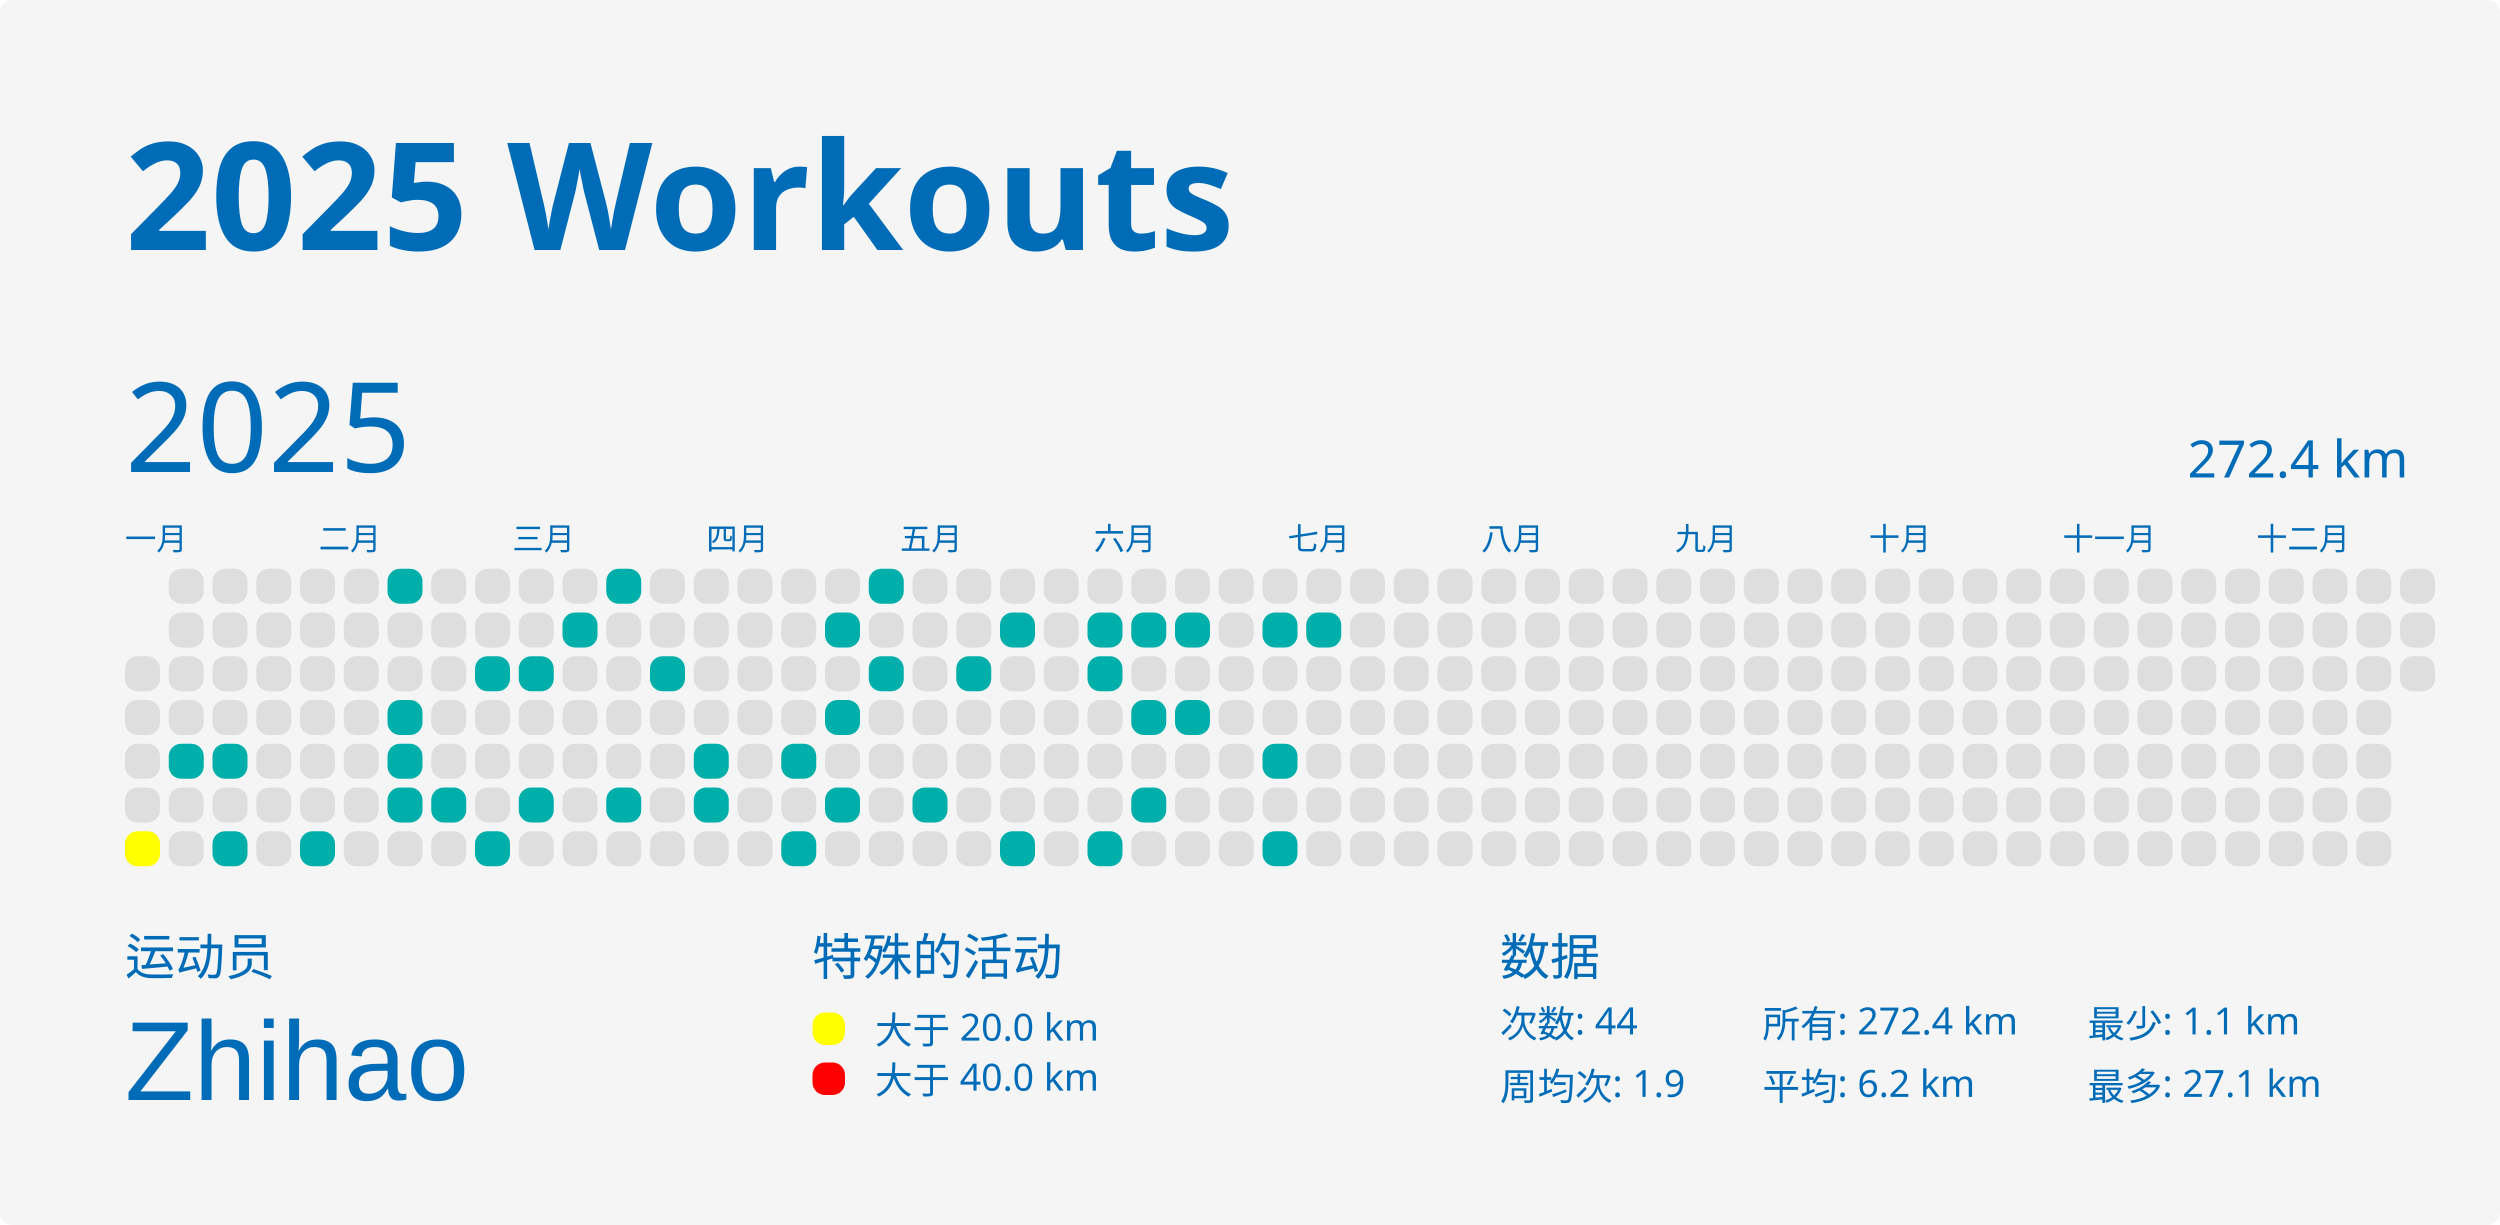
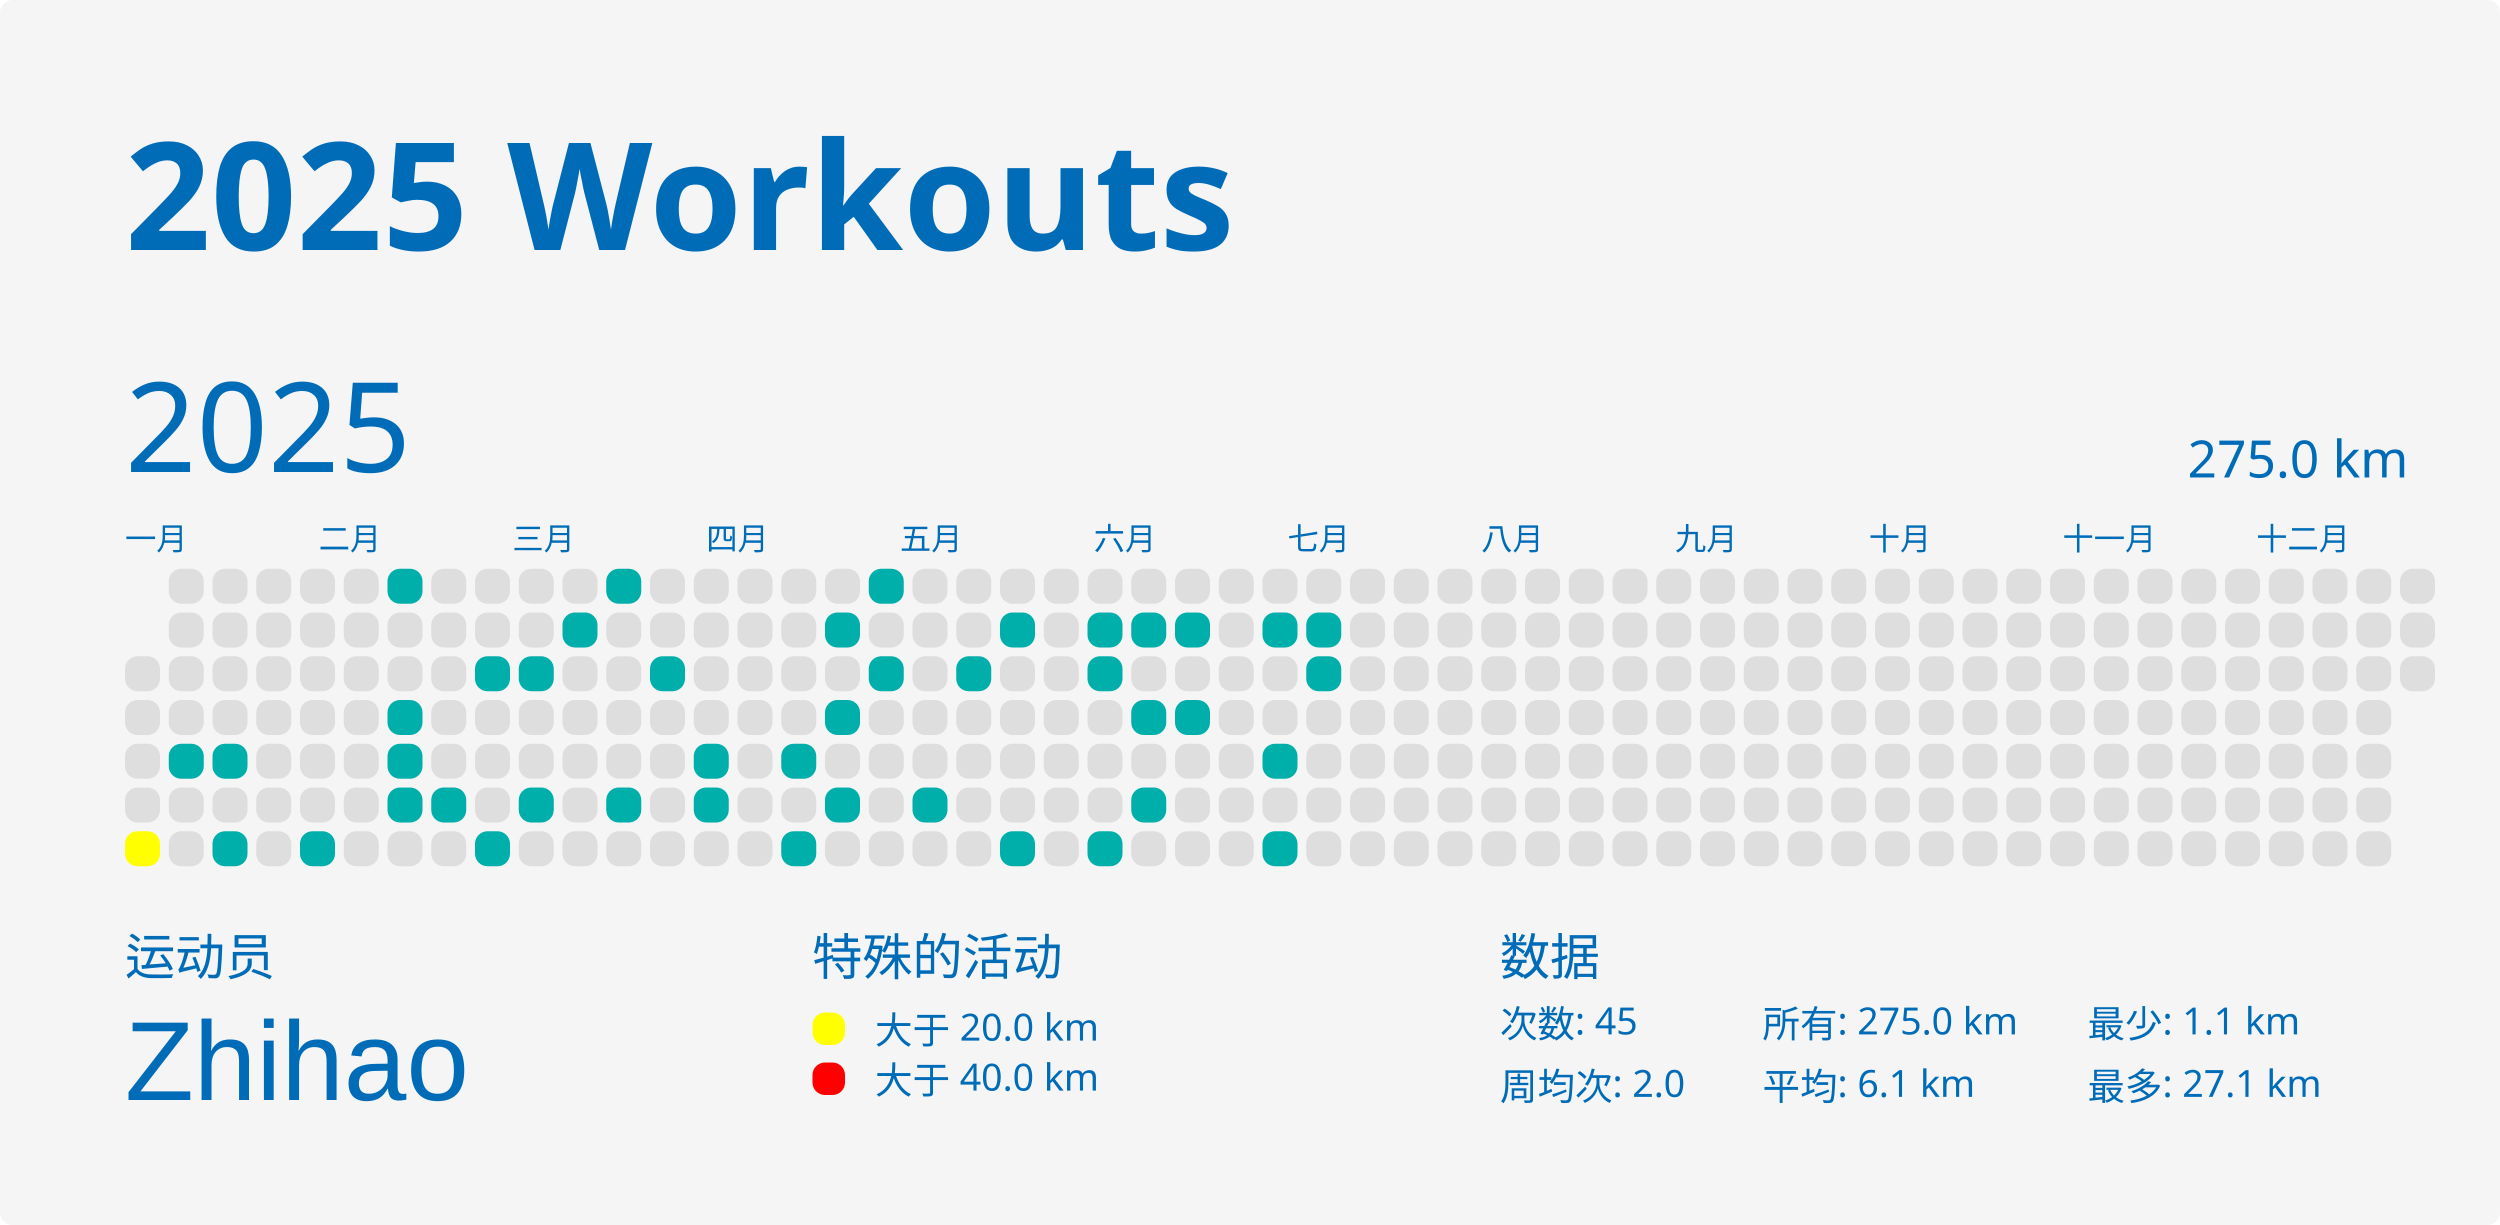
<svg xmlns="http://www.w3.org/2000/svg" baseProfile="full" height="98mm" version="1.1" viewBox="0,0,200,98" width="200mm">
  <defs />
  <rect fill="#f5f5f5" height="98" rx="1" ry="1" width="200" x="0" y="0" />
  <text fill="#006cb8" style="font-size:12px; font-family:MGI-Regular; font-weight:bold;" x="10" y="20">2025 Workouts</text>
  <text fill="#006cb8" style="font-size:4px; font-family:MGI-Regular" x="10" y="78">运动员</text>
  <text fill="#006cb8" style="font-size:9px; font-family:Arial" x="10" y="88">Zhihao</text>
  <text fill="#006cb8" style="font-size:4px; font-family:MGI-Regular" x="65" y="78">特殊的活动</text>
  <rect fill="yellow" height="2.6" rx="1" ry="1" width="2.6" x="65" y="81" />
  <text fill="#006cb8" style="font-size:3px; font-family:MGI-Regular" x="70" y="83.5">大于 20.0 km</text>
  <rect fill="red" height="2.6" rx="1" ry="1" width="2.6" x="65" y="85" />
  <text fill="#006cb8" style="font-size:3px; font-family:MGI-Regular" x="70" y="87.5">大于 40.0 km</text>
  <text fill="#006cb8" style="font-size:4px; font-family:MGI-Regular" x="120" y="78">数据</text>
-   <text fill="#006cb8" style="font-size:3px; font-family:MGI-Regular" x="120" y="83">次数: 44</text>
-   <text fill="#006cb8" style="font-size:3px; font-family:MGI-Regular" x="120" y="88">周均次: 1.9</text>
-   <text fill="#006cb8" style="font-size:3px; font-family:MGI-Regular" x="141" y="83">所有: 272.4 km</text>
-   <text fill="#006cb8" style="font-size:3px; font-family:MGI-Regular" x="141" y="88">平均: 6.2 km</text>
+   <text fill="#006cb8" style="font-size:3px; font-family:MGI-Regular" x="120" y="83">次数: 45</text>
+   <text fill="#006cb8" style="font-size:3px; font-family:MGI-Regular" x="120" y="88">周均次: 2.0</text>
+   <text fill="#006cb8" style="font-size:3px; font-family:MGI-Regular" x="141" y="83">所有: 275.0 km</text>
+   <text fill="#006cb8" style="font-size:3px; font-family:MGI-Regular" x="141" y="88">平均: 6.1 km</text>
  <text fill="#006cb8" style="font-size:3px; font-family:MGI-Regular" x="167" y="83">最少: 1.1 km</text>
  <text fill="#006cb8" style="font-size:3px; font-family:MGI-Regular" x="167" y="88">最多: 27.1 km</text>
  <text dominant-baseline="hanging" fill="#006cb8" style="font-size:10.0px; font-family:MGI-Regular;" x="10" y="30">2025</text>
-   <text dominant-baseline="hanging" fill="#006cb8" style="font-size:4.125px; font-family:MGI-Regular;" x="175" y="35">272.4 km</text>
+   <text dominant-baseline="hanging" fill="#006cb8" style="font-size:4.125px; font-family:MGI-Regular;" x="175" y="35">275.0 km</text>
  <text fill="#006cb8" style="font-size:2.5px; font-family:MGI-Regular" x="10.0" y="44">一月</text>
  <text fill="#006cb8" style="font-size:2.5px; font-family:MGI-Regular" x="25.5" y="44">二月</text>
  <text fill="#006cb8" style="font-size:2.5px; font-family:MGI-Regular" x="41.0" y="44">三月</text>
  <text fill="#006cb8" style="font-size:2.5px; font-family:MGI-Regular" x="56.5" y="44">四月</text>
  <text fill="#006cb8" style="font-size:2.5px; font-family:MGI-Regular" x="72.0" y="44">五月</text>
  <text fill="#006cb8" style="font-size:2.5px; font-family:MGI-Regular" x="87.5" y="44">六月</text>
  <text fill="#006cb8" style="font-size:2.5px; font-family:MGI-Regular" x="103.0" y="44">七月</text>
  <text fill="#006cb8" style="font-size:2.5px; font-family:MGI-Regular" x="118.5" y="44">八月</text>
  <text fill="#006cb8" style="font-size:2.5px; font-family:MGI-Regular" x="134.0" y="44">九月</text>
  <text fill="#006cb8" style="font-size:2.5px; font-family:MGI-Regular" x="149.5" y="44">十月</text>
  <text fill="#006cb8" style="font-size:2.5px; font-family:MGI-Regular" x="165.0" y="44">十一月</text>
  <text fill="#006cb8" style="font-size:2.5px; font-family:MGI-Regular" x="180.5" y="44">十二月</text>
  <rect fill="#dedede" height="2.8" rx="1" ry="1" width="2.8" x="10.0" y="52.5" />
  <rect fill="#dedede" height="2.8" rx="1" ry="1" width="2.8" x="10.0" y="56.0" />
  <rect fill="#dedede" height="2.8" rx="1" ry="1" width="2.8" x="10.0" y="59.5" />
  <rect fill="#dedede" height="2.8" rx="1" ry="1" width="2.8" x="10.0" y="63.0" />
  <rect fill="yellow" height="2.8" rx="1" ry="1" width="2.8" x="10.0" y="66.5" />
  <rect fill="#dedede" height="2.8" rx="1" ry="1" width="2.8" x="13.5" y="45.5" />
  <rect fill="#dedede" height="2.8" rx="1" ry="1" width="2.8" x="13.5" y="49.0" />
  <rect fill="#dedede" height="2.8" rx="1" ry="1" width="2.8" x="13.5" y="52.5" />
  <rect fill="#dedede" height="2.8" rx="1" ry="1" width="2.8" x="13.5" y="56.0" />
  <rect fill="#00AFAA" height="2.8" rx="1" ry="1" width="2.8" x="13.5" y="59.5" />
  <rect fill="#dedede" height="2.8" rx="1" ry="1" width="2.8" x="13.5" y="63.0" />
  <rect fill="#dedede" height="2.8" rx="1" ry="1" width="2.8" x="13.5" y="66.5" />
  <rect fill="#dedede" height="2.8" rx="1" ry="1" width="2.8" x="17.0" y="45.5" />
  <rect fill="#dedede" height="2.8" rx="1" ry="1" width="2.8" x="17.0" y="49.0" />
  <rect fill="#dedede" height="2.8" rx="1" ry="1" width="2.8" x="17.0" y="52.5" />
  <rect fill="#dedede" height="2.8" rx="1" ry="1" width="2.8" x="17.0" y="56.0" />
  <rect fill="#00AFAA" height="2.8" rx="1" ry="1" width="2.8" x="17.0" y="59.5" />
  <rect fill="#dedede" height="2.8" rx="1" ry="1" width="2.8" x="17.0" y="63.0" />
  <rect fill="#00AFAA" height="2.8" rx="1" ry="1" width="2.8" x="17.0" y="66.5" />
  <rect fill="#dedede" height="2.8" rx="1" ry="1" width="2.8" x="20.5" y="45.5" />
  <rect fill="#dedede" height="2.8" rx="1" ry="1" width="2.8" x="20.5" y="49.0" />
  <rect fill="#dedede" height="2.8" rx="1" ry="1" width="2.8" x="20.5" y="52.5" />
  <rect fill="#dedede" height="2.8" rx="1" ry="1" width="2.8" x="20.5" y="56.0" />
  <rect fill="#dedede" height="2.8" rx="1" ry="1" width="2.8" x="20.5" y="59.5" />
  <rect fill="#dedede" height="2.8" rx="1" ry="1" width="2.8" x="20.5" y="63.0" />
  <rect fill="#dedede" height="2.8" rx="1" ry="1" width="2.8" x="20.5" y="66.5" />
  <rect fill="#dedede" height="2.8" rx="1" ry="1" width="2.8" x="24.0" y="45.5" />
  <rect fill="#dedede" height="2.8" rx="1" ry="1" width="2.8" x="24.0" y="49.0" />
  <rect fill="#dedede" height="2.8" rx="1" ry="1" width="2.8" x="24.0" y="52.5" />
  <rect fill="#dedede" height="2.8" rx="1" ry="1" width="2.8" x="24.0" y="56.0" />
  <rect fill="#dedede" height="2.8" rx="1" ry="1" width="2.8" x="24.0" y="59.5" />
  <rect fill="#dedede" height="2.8" rx="1" ry="1" width="2.8" x="24.0" y="63.0" />
  <rect fill="#00AFAA" height="2.8" rx="1" ry="1" width="2.8" x="24.0" y="66.5" />
  <rect fill="#dedede" height="2.8" rx="1" ry="1" width="2.8" x="27.5" y="45.5" />
  <rect fill="#dedede" height="2.8" rx="1" ry="1" width="2.8" x="27.5" y="49.0" />
  <rect fill="#dedede" height="2.8" rx="1" ry="1" width="2.8" x="27.5" y="52.5" />
  <rect fill="#dedede" height="2.8" rx="1" ry="1" width="2.8" x="27.5" y="56.0" />
  <rect fill="#dedede" height="2.8" rx="1" ry="1" width="2.8" x="27.5" y="59.5" />
  <rect fill="#dedede" height="2.8" rx="1" ry="1" width="2.8" x="27.5" y="63.0" />
  <rect fill="#dedede" height="2.8" rx="1" ry="1" width="2.8" x="27.5" y="66.5" />
  <rect fill="#00AFAA" height="2.8" rx="1" ry="1" width="2.8" x="31.0" y="45.5" />
  <rect fill="#dedede" height="2.8" rx="1" ry="1" width="2.8" x="31.0" y="49.0" />
  <rect fill="#dedede" height="2.8" rx="1" ry="1" width="2.8" x="31.0" y="52.5" />
  <rect fill="#00AFAA" height="2.8" rx="1" ry="1" width="2.8" x="31.0" y="56.0" />
  <rect fill="#00AFAA" height="2.8" rx="1" ry="1" width="2.8" x="31.0" y="59.5" />
  <rect fill="#00AFAA" height="2.8" rx="1" ry="1" width="2.8" x="31.0" y="63.0" />
  <rect fill="#dedede" height="2.8" rx="1" ry="1" width="2.8" x="31.0" y="66.5" />
  <rect fill="#dedede" height="2.8" rx="1" ry="1" width="2.8" x="34.5" y="45.5" />
  <rect fill="#dedede" height="2.8" rx="1" ry="1" width="2.8" x="34.5" y="49.0" />
  <rect fill="#dedede" height="2.8" rx="1" ry="1" width="2.8" x="34.5" y="52.5" />
  <rect fill="#dedede" height="2.8" rx="1" ry="1" width="2.8" x="34.5" y="56.0" />
  <rect fill="#dedede" height="2.8" rx="1" ry="1" width="2.8" x="34.5" y="59.5" />
  <rect fill="#00AFAA" height="2.8" rx="1" ry="1" width="2.8" x="34.5" y="63.0" />
  <rect fill="#dedede" height="2.8" rx="1" ry="1" width="2.8" x="34.5" y="66.5" />
  <rect fill="#dedede" height="2.8" rx="1" ry="1" width="2.8" x="38.0" y="45.5" />
  <rect fill="#dedede" height="2.8" rx="1" ry="1" width="2.8" x="38.0" y="49.0" />
  <rect fill="#00AFAA" height="2.8" rx="1" ry="1" width="2.8" x="38.0" y="52.5" />
  <rect fill="#dedede" height="2.8" rx="1" ry="1" width="2.8" x="38.0" y="56.0" />
  <rect fill="#dedede" height="2.8" rx="1" ry="1" width="2.8" x="38.0" y="59.5" />
  <rect fill="#dedede" height="2.8" rx="1" ry="1" width="2.8" x="38.0" y="63.0" />
  <rect fill="#00AFAA" height="2.8" rx="1" ry="1" width="2.8" x="38.0" y="66.5" />
  <rect fill="#dedede" height="2.8" rx="1" ry="1" width="2.8" x="41.5" y="45.5" />
  <rect fill="#dedede" height="2.8" rx="1" ry="1" width="2.8" x="41.5" y="49.0" />
  <rect fill="#00AFAA" height="2.8" rx="1" ry="1" width="2.8" x="41.5" y="52.5" />
  <rect fill="#dedede" height="2.8" rx="1" ry="1" width="2.8" x="41.5" y="56.0" />
  <rect fill="#dedede" height="2.8" rx="1" ry="1" width="2.8" x="41.5" y="59.5" />
  <rect fill="#00AFAA" height="2.8" rx="1" ry="1" width="2.8" x="41.5" y="63.0" />
  <rect fill="#dedede" height="2.8" rx="1" ry="1" width="2.8" x="41.5" y="66.5" />
  <rect fill="#dedede" height="2.8" rx="1" ry="1" width="2.8" x="45.0" y="45.5" />
  <rect fill="#00AFAA" height="2.8" rx="1" ry="1" width="2.8" x="45.0" y="49.0" />
  <rect fill="#dedede" height="2.8" rx="1" ry="1" width="2.8" x="45.0" y="52.5" />
  <rect fill="#dedede" height="2.8" rx="1" ry="1" width="2.8" x="45.0" y="56.0" />
  <rect fill="#dedede" height="2.8" rx="1" ry="1" width="2.8" x="45.0" y="59.5" />
  <rect fill="#dedede" height="2.8" rx="1" ry="1" width="2.8" x="45.0" y="63.0" />
  <rect fill="#dedede" height="2.8" rx="1" ry="1" width="2.8" x="45.0" y="66.5" />
  <rect fill="#00AFAA" height="2.8" rx="1" ry="1" width="2.8" x="48.5" y="45.5" />
  <rect fill="#dedede" height="2.8" rx="1" ry="1" width="2.8" x="48.5" y="49.0" />
  <rect fill="#dedede" height="2.8" rx="1" ry="1" width="2.8" x="48.5" y="52.5" />
  <rect fill="#dedede" height="2.8" rx="1" ry="1" width="2.8" x="48.5" y="56.0" />
  <rect fill="#dedede" height="2.8" rx="1" ry="1" width="2.8" x="48.5" y="59.5" />
  <rect fill="#00AFAA" height="2.8" rx="1" ry="1" width="2.8" x="48.5" y="63.0" />
  <rect fill="#dedede" height="2.8" rx="1" ry="1" width="2.8" x="48.5" y="66.5" />
  <rect fill="#dedede" height="2.8" rx="1" ry="1" width="2.8" x="52.0" y="45.5" />
  <rect fill="#dedede" height="2.8" rx="1" ry="1" width="2.8" x="52.0" y="49.0" />
  <rect fill="#00AFAA" height="2.8" rx="1" ry="1" width="2.8" x="52.0" y="52.5" />
  <rect fill="#dedede" height="2.8" rx="1" ry="1" width="2.8" x="52.0" y="56.0" />
  <rect fill="#dedede" height="2.8" rx="1" ry="1" width="2.8" x="52.0" y="59.5" />
  <rect fill="#dedede" height="2.8" rx="1" ry="1" width="2.8" x="52.0" y="63.0" />
  <rect fill="#dedede" height="2.8" rx="1" ry="1" width="2.8" x="52.0" y="66.5" />
  <rect fill="#dedede" height="2.8" rx="1" ry="1" width="2.8" x="55.5" y="45.5" />
  <rect fill="#dedede" height="2.8" rx="1" ry="1" width="2.8" x="55.5" y="49.0" />
  <rect fill="#dedede" height="2.8" rx="1" ry="1" width="2.8" x="55.5" y="52.5" />
  <rect fill="#dedede" height="2.8" rx="1" ry="1" width="2.8" x="55.5" y="56.0" />
  <rect fill="#00AFAA" height="2.8" rx="1" ry="1" width="2.8" x="55.5" y="59.5" />
  <rect fill="#00AFAA" height="2.8" rx="1" ry="1" width="2.8" x="55.5" y="63.0" />
  <rect fill="#dedede" height="2.8" rx="1" ry="1" width="2.8" x="55.5" y="66.5" />
  <rect fill="#dedede" height="2.8" rx="1" ry="1" width="2.8" x="59.0" y="45.5" />
  <rect fill="#dedede" height="2.8" rx="1" ry="1" width="2.8" x="59.0" y="49.0" />
  <rect fill="#dedede" height="2.8" rx="1" ry="1" width="2.8" x="59.0" y="52.5" />
  <rect fill="#dedede" height="2.8" rx="1" ry="1" width="2.8" x="59.0" y="56.0" />
  <rect fill="#dedede" height="2.8" rx="1" ry="1" width="2.8" x="59.0" y="59.5" />
  <rect fill="#dedede" height="2.8" rx="1" ry="1" width="2.8" x="59.0" y="63.0" />
  <rect fill="#dedede" height="2.8" rx="1" ry="1" width="2.8" x="59.0" y="66.5" />
  <rect fill="#dedede" height="2.8" rx="1" ry="1" width="2.8" x="62.5" y="45.5" />
  <rect fill="#dedede" height="2.8" rx="1" ry="1" width="2.8" x="62.5" y="49.0" />
  <rect fill="#dedede" height="2.8" rx="1" ry="1" width="2.8" x="62.5" y="52.5" />
  <rect fill="#dedede" height="2.8" rx="1" ry="1" width="2.8" x="62.5" y="56.0" />
  <rect fill="#00AFAA" height="2.8" rx="1" ry="1" width="2.8" x="62.5" y="59.5" />
  <rect fill="#dedede" height="2.8" rx="1" ry="1" width="2.8" x="62.5" y="63.0" />
  <rect fill="#00AFAA" height="2.8" rx="1" ry="1" width="2.8" x="62.5" y="66.5" />
  <rect fill="#dedede" height="2.8" rx="1" ry="1" width="2.8" x="66.0" y="45.5" />
  <rect fill="#00AFAA" height="2.8" rx="1" ry="1" width="2.8" x="66.0" y="49.0" />
  <rect fill="#dedede" height="2.8" rx="1" ry="1" width="2.8" x="66.0" y="52.5" />
  <rect fill="#00AFAA" height="2.8" rx="1" ry="1" width="2.8" x="66.0" y="56.0" />
  <rect fill="#dedede" height="2.8" rx="1" ry="1" width="2.8" x="66.0" y="59.5" />
  <rect fill="#00AFAA" height="2.8" rx="1" ry="1" width="2.8" x="66.0" y="63.0" />
  <rect fill="#dedede" height="2.8" rx="1" ry="1" width="2.8" x="66.0" y="66.5" />
  <rect fill="#00AFAA" height="2.8" rx="1" ry="1" width="2.8" x="69.5" y="45.5" />
  <rect fill="#dedede" height="2.8" rx="1" ry="1" width="2.8" x="69.5" y="49.0" />
  <rect fill="#00AFAA" height="2.8" rx="1" ry="1" width="2.8" x="69.5" y="52.5" />
  <rect fill="#dedede" height="2.8" rx="1" ry="1" width="2.8" x="69.5" y="56.0" />
  <rect fill="#dedede" height="2.8" rx="1" ry="1" width="2.8" x="69.5" y="59.5" />
  <rect fill="#dedede" height="2.8" rx="1" ry="1" width="2.8" x="69.5" y="63.0" />
  <rect fill="#dedede" height="2.8" rx="1" ry="1" width="2.8" x="69.5" y="66.5" />
  <rect fill="#dedede" height="2.8" rx="1" ry="1" width="2.8" x="73.0" y="45.5" />
  <rect fill="#dedede" height="2.8" rx="1" ry="1" width="2.8" x="73.0" y="49.0" />
  <rect fill="#dedede" height="2.8" rx="1" ry="1" width="2.8" x="73.0" y="52.5" />
  <rect fill="#dedede" height="2.8" rx="1" ry="1" width="2.8" x="73.0" y="56.0" />
  <rect fill="#dedede" height="2.8" rx="1" ry="1" width="2.8" x="73.0" y="59.5" />
  <rect fill="#00AFAA" height="2.8" rx="1" ry="1" width="2.8" x="73.0" y="63.0" />
  <rect fill="#dedede" height="2.8" rx="1" ry="1" width="2.8" x="73.0" y="66.5" />
  <rect fill="#dedede" height="2.8" rx="1" ry="1" width="2.8" x="76.5" y="45.5" />
  <rect fill="#dedede" height="2.8" rx="1" ry="1" width="2.8" x="76.5" y="49.0" />
  <rect fill="#00AFAA" height="2.8" rx="1" ry="1" width="2.8" x="76.5" y="52.5" />
  <rect fill="#dedede" height="2.8" rx="1" ry="1" width="2.8" x="76.5" y="56.0" />
  <rect fill="#dedede" height="2.8" rx="1" ry="1" width="2.8" x="76.5" y="59.5" />
  <rect fill="#dedede" height="2.8" rx="1" ry="1" width="2.8" x="76.5" y="63.0" />
  <rect fill="#dedede" height="2.8" rx="1" ry="1" width="2.8" x="76.5" y="66.5" />
  <rect fill="#dedede" height="2.8" rx="1" ry="1" width="2.8" x="80.0" y="45.5" />
  <rect fill="#00AFAA" height="2.8" rx="1" ry="1" width="2.8" x="80.0" y="49.0" />
  <rect fill="#dedede" height="2.8" rx="1" ry="1" width="2.8" x="80.0" y="52.5" />
  <rect fill="#dedede" height="2.8" rx="1" ry="1" width="2.8" x="80.0" y="56.0" />
  <rect fill="#dedede" height="2.8" rx="1" ry="1" width="2.8" x="80.0" y="59.5" />
  <rect fill="#dedede" height="2.8" rx="1" ry="1" width="2.8" x="80.0" y="63.0" />
  <rect fill="#00AFAA" height="2.8" rx="1" ry="1" width="2.8" x="80.0" y="66.5" />
  <rect fill="#dedede" height="2.8" rx="1" ry="1" width="2.8" x="83.5" y="45.5" />
  <rect fill="#dedede" height="2.8" rx="1" ry="1" width="2.8" x="83.5" y="49.0" />
  <rect fill="#dedede" height="2.8" rx="1" ry="1" width="2.8" x="83.5" y="52.5" />
  <rect fill="#dedede" height="2.8" rx="1" ry="1" width="2.8" x="83.5" y="56.0" />
  <rect fill="#dedede" height="2.8" rx="1" ry="1" width="2.8" x="83.5" y="59.5" />
  <rect fill="#dedede" height="2.8" rx="1" ry="1" width="2.8" x="83.5" y="63.0" />
  <rect fill="#dedede" height="2.8" rx="1" ry="1" width="2.8" x="83.5" y="66.5" />
  <rect fill="#dedede" height="2.8" rx="1" ry="1" width="2.8" x="87.0" y="45.5" />
  <rect fill="#00AFAA" height="2.8" rx="1" ry="1" width="2.8" x="87.0" y="49.0" />
  <rect fill="#00AFAA" height="2.8" rx="1" ry="1" width="2.8" x="87.0" y="52.5" />
  <rect fill="#dedede" height="2.8" rx="1" ry="1" width="2.8" x="87.0" y="56.0" />
  <rect fill="#dedede" height="2.8" rx="1" ry="1" width="2.8" x="87.0" y="59.5" />
  <rect fill="#dedede" height="2.8" rx="1" ry="1" width="2.8" x="87.0" y="63.0" />
  <rect fill="#00AFAA" height="2.8" rx="1" ry="1" width="2.8" x="87.0" y="66.5" />
  <rect fill="#dedede" height="2.8" rx="1" ry="1" width="2.8" x="90.5" y="45.5" />
  <rect fill="#00AFAA" height="2.8" rx="1" ry="1" width="2.8" x="90.5" y="49.0" />
  <rect fill="#dedede" height="2.8" rx="1" ry="1" width="2.8" x="90.5" y="52.5" />
  <rect fill="#00AFAA" height="2.8" rx="1" ry="1" width="2.8" x="90.5" y="56.0" />
  <rect fill="#dedede" height="2.8" rx="1" ry="1" width="2.8" x="90.5" y="59.5" />
  <rect fill="#00AFAA" height="2.8" rx="1" ry="1" width="2.8" x="90.5" y="63.0" />
  <rect fill="#dedede" height="2.8" rx="1" ry="1" width="2.8" x="90.5" y="66.5" />
  <rect fill="#dedede" height="2.8" rx="1" ry="1" width="2.8" x="94.0" y="45.5" />
  <rect fill="#00AFAA" height="2.8" rx="1" ry="1" width="2.8" x="94.0" y="49.0" />
  <rect fill="#dedede" height="2.8" rx="1" ry="1" width="2.8" x="94.0" y="52.5" />
  <rect fill="#00AFAA" height="2.8" rx="1" ry="1" width="2.8" x="94.0" y="56.0" />
  <rect fill="#dedede" height="2.8" rx="1" ry="1" width="2.8" x="94.0" y="59.5" />
  <rect fill="#dedede" height="2.8" rx="1" ry="1" width="2.8" x="94.0" y="63.0" />
  <rect fill="#dedede" height="2.8" rx="1" ry="1" width="2.8" x="94.0" y="66.5" />
  <rect fill="#dedede" height="2.8" rx="1" ry="1" width="2.8" x="97.5" y="45.5" />
  <rect fill="#dedede" height="2.8" rx="1" ry="1" width="2.8" x="97.5" y="49.0" />
  <rect fill="#dedede" height="2.8" rx="1" ry="1" width="2.8" x="97.5" y="52.5" />
  <rect fill="#dedede" height="2.8" rx="1" ry="1" width="2.8" x="97.5" y="56.0" />
  <rect fill="#dedede" height="2.8" rx="1" ry="1" width="2.8" x="97.5" y="59.5" />
  <rect fill="#dedede" height="2.8" rx="1" ry="1" width="2.8" x="97.5" y="63.0" />
  <rect fill="#dedede" height="2.8" rx="1" ry="1" width="2.8" x="97.5" y="66.5" />
  <rect fill="#dedede" height="2.8" rx="1" ry="1" width="2.8" x="101.0" y="45.5" />
  <rect fill="#00AFAA" height="2.8" rx="1" ry="1" width="2.8" x="101.0" y="49.0" />
  <rect fill="#dedede" height="2.8" rx="1" ry="1" width="2.8" x="101.0" y="52.5" />
  <rect fill="#dedede" height="2.8" rx="1" ry="1" width="2.8" x="101.0" y="56.0" />
  <rect fill="#00AFAA" height="2.8" rx="1" ry="1" width="2.8" x="101.0" y="59.5" />
  <rect fill="#dedede" height="2.8" rx="1" ry="1" width="2.8" x="101.0" y="63.0" />
  <rect fill="#00AFAA" height="2.8" rx="1" ry="1" width="2.8" x="101.0" y="66.5" />
  <rect fill="#dedede" height="2.8" rx="1" ry="1" width="2.8" x="104.5" y="45.5" />
  <rect fill="#00AFAA" height="2.8" rx="1" ry="1" width="2.8" x="104.5" y="49.0" />
-   <rect fill="#dedede" height="2.8" rx="1" ry="1" width="2.8" x="104.5" y="52.5" />
+   <rect fill="#00AFAA" height="2.8" rx="1" ry="1" width="2.8" x="104.5" y="52.5" />
  <rect fill="#dedede" height="2.8" rx="1" ry="1" width="2.8" x="104.5" y="56.0" />
  <rect fill="#dedede" height="2.8" rx="1" ry="1" width="2.8" x="104.5" y="59.5" />
  <rect fill="#dedede" height="2.8" rx="1" ry="1" width="2.8" x="104.5" y="63.0" />
  <rect fill="#dedede" height="2.8" rx="1" ry="1" width="2.8" x="104.5" y="66.5" />
  <rect fill="#dedede" height="2.8" rx="1" ry="1" width="2.8" x="108.0" y="45.5" />
  <rect fill="#dedede" height="2.8" rx="1" ry="1" width="2.8" x="108.0" y="49.0" />
  <rect fill="#dedede" height="2.8" rx="1" ry="1" width="2.8" x="108.0" y="52.5" />
  <rect fill="#dedede" height="2.8" rx="1" ry="1" width="2.8" x="108.0" y="56.0" />
  <rect fill="#dedede" height="2.8" rx="1" ry="1" width="2.8" x="108.0" y="59.5" />
  <rect fill="#dedede" height="2.8" rx="1" ry="1" width="2.8" x="108.0" y="63.0" />
  <rect fill="#dedede" height="2.8" rx="1" ry="1" width="2.8" x="108.0" y="66.5" />
  <rect fill="#dedede" height="2.8" rx="1" ry="1" width="2.8" x="111.5" y="45.5" />
  <rect fill="#dedede" height="2.8" rx="1" ry="1" width="2.8" x="111.5" y="49.0" />
  <rect fill="#dedede" height="2.8" rx="1" ry="1" width="2.8" x="111.5" y="52.5" />
  <rect fill="#dedede" height="2.8" rx="1" ry="1" width="2.8" x="111.5" y="56.0" />
  <rect fill="#dedede" height="2.8" rx="1" ry="1" width="2.8" x="111.5" y="59.5" />
  <rect fill="#dedede" height="2.8" rx="1" ry="1" width="2.8" x="111.5" y="63.0" />
  <rect fill="#dedede" height="2.8" rx="1" ry="1" width="2.8" x="111.5" y="66.5" />
  <rect fill="#dedede" height="2.8" rx="1" ry="1" width="2.8" x="115.0" y="45.5" />
  <rect fill="#dedede" height="2.8" rx="1" ry="1" width="2.8" x="115.0" y="49.0" />
  <rect fill="#dedede" height="2.8" rx="1" ry="1" width="2.8" x="115.0" y="52.5" />
  <rect fill="#dedede" height="2.8" rx="1" ry="1" width="2.8" x="115.0" y="56.0" />
  <rect fill="#dedede" height="2.8" rx="1" ry="1" width="2.8" x="115.0" y="59.5" />
  <rect fill="#dedede" height="2.8" rx="1" ry="1" width="2.8" x="115.0" y="63.0" />
  <rect fill="#dedede" height="2.8" rx="1" ry="1" width="2.8" x="115.0" y="66.5" />
  <rect fill="#dedede" height="2.8" rx="1" ry="1" width="2.8" x="118.5" y="45.5" />
  <rect fill="#dedede" height="2.8" rx="1" ry="1" width="2.8" x="118.5" y="49.0" />
  <rect fill="#dedede" height="2.8" rx="1" ry="1" width="2.8" x="118.5" y="52.5" />
  <rect fill="#dedede" height="2.8" rx="1" ry="1" width="2.8" x="118.5" y="56.0" />
  <rect fill="#dedede" height="2.8" rx="1" ry="1" width="2.8" x="118.5" y="59.5" />
  <rect fill="#dedede" height="2.8" rx="1" ry="1" width="2.8" x="118.5" y="63.0" />
  <rect fill="#dedede" height="2.8" rx="1" ry="1" width="2.8" x="118.5" y="66.5" />
  <rect fill="#dedede" height="2.8" rx="1" ry="1" width="2.8" x="122.0" y="45.5" />
  <rect fill="#dedede" height="2.8" rx="1" ry="1" width="2.8" x="122.0" y="49.0" />
  <rect fill="#dedede" height="2.8" rx="1" ry="1" width="2.8" x="122.0" y="52.5" />
  <rect fill="#dedede" height="2.8" rx="1" ry="1" width="2.8" x="122.0" y="56.0" />
  <rect fill="#dedede" height="2.8" rx="1" ry="1" width="2.8" x="122.0" y="59.5" />
  <rect fill="#dedede" height="2.8" rx="1" ry="1" width="2.8" x="122.0" y="63.0" />
  <rect fill="#dedede" height="2.8" rx="1" ry="1" width="2.8" x="122.0" y="66.5" />
  <rect fill="#dedede" height="2.8" rx="1" ry="1" width="2.8" x="125.5" y="45.5" />
  <rect fill="#dedede" height="2.8" rx="1" ry="1" width="2.8" x="125.5" y="49.0" />
  <rect fill="#dedede" height="2.8" rx="1" ry="1" width="2.8" x="125.5" y="52.5" />
  <rect fill="#dedede" height="2.8" rx="1" ry="1" width="2.8" x="125.5" y="56.0" />
  <rect fill="#dedede" height="2.8" rx="1" ry="1" width="2.8" x="125.5" y="59.5" />
  <rect fill="#dedede" height="2.8" rx="1" ry="1" width="2.8" x="125.5" y="63.0" />
  <rect fill="#dedede" height="2.8" rx="1" ry="1" width="2.8" x="125.5" y="66.5" />
  <rect fill="#dedede" height="2.8" rx="1" ry="1" width="2.8" x="129.0" y="45.5" />
  <rect fill="#dedede" height="2.8" rx="1" ry="1" width="2.8" x="129.0" y="49.0" />
  <rect fill="#dedede" height="2.8" rx="1" ry="1" width="2.8" x="129.0" y="52.5" />
  <rect fill="#dedede" height="2.8" rx="1" ry="1" width="2.8" x="129.0" y="56.0" />
  <rect fill="#dedede" height="2.8" rx="1" ry="1" width="2.8" x="129.0" y="59.5" />
  <rect fill="#dedede" height="2.8" rx="1" ry="1" width="2.8" x="129.0" y="63.0" />
  <rect fill="#dedede" height="2.8" rx="1" ry="1" width="2.8" x="129.0" y="66.5" />
  <rect fill="#dedede" height="2.8" rx="1" ry="1" width="2.8" x="132.5" y="45.5" />
  <rect fill="#dedede" height="2.8" rx="1" ry="1" width="2.8" x="132.5" y="49.0" />
  <rect fill="#dedede" height="2.8" rx="1" ry="1" width="2.8" x="132.5" y="52.5" />
  <rect fill="#dedede" height="2.8" rx="1" ry="1" width="2.8" x="132.5" y="56.0" />
  <rect fill="#dedede" height="2.8" rx="1" ry="1" width="2.8" x="132.5" y="59.5" />
  <rect fill="#dedede" height="2.8" rx="1" ry="1" width="2.8" x="132.5" y="63.0" />
  <rect fill="#dedede" height="2.8" rx="1" ry="1" width="2.8" x="132.5" y="66.5" />
  <rect fill="#dedede" height="2.8" rx="1" ry="1" width="2.8" x="136.0" y="45.5" />
  <rect fill="#dedede" height="2.8" rx="1" ry="1" width="2.8" x="136.0" y="49.0" />
  <rect fill="#dedede" height="2.8" rx="1" ry="1" width="2.8" x="136.0" y="52.5" />
  <rect fill="#dedede" height="2.8" rx="1" ry="1" width="2.8" x="136.0" y="56.0" />
  <rect fill="#dedede" height="2.8" rx="1" ry="1" width="2.8" x="136.0" y="59.5" />
  <rect fill="#dedede" height="2.8" rx="1" ry="1" width="2.8" x="136.0" y="63.0" />
  <rect fill="#dedede" height="2.8" rx="1" ry="1" width="2.8" x="136.0" y="66.5" />
  <rect fill="#dedede" height="2.8" rx="1" ry="1" width="2.8" x="139.5" y="45.5" />
  <rect fill="#dedede" height="2.8" rx="1" ry="1" width="2.8" x="139.5" y="49.0" />
  <rect fill="#dedede" height="2.8" rx="1" ry="1" width="2.8" x="139.5" y="52.5" />
  <rect fill="#dedede" height="2.8" rx="1" ry="1" width="2.8" x="139.5" y="56.0" />
  <rect fill="#dedede" height="2.8" rx="1" ry="1" width="2.8" x="139.5" y="59.5" />
  <rect fill="#dedede" height="2.8" rx="1" ry="1" width="2.8" x="139.5" y="63.0" />
  <rect fill="#dedede" height="2.8" rx="1" ry="1" width="2.8" x="139.5" y="66.5" />
  <rect fill="#dedede" height="2.8" rx="1" ry="1" width="2.8" x="143.0" y="45.5" />
  <rect fill="#dedede" height="2.8" rx="1" ry="1" width="2.8" x="143.0" y="49.0" />
  <rect fill="#dedede" height="2.8" rx="1" ry="1" width="2.8" x="143.0" y="52.5" />
  <rect fill="#dedede" height="2.8" rx="1" ry="1" width="2.8" x="143.0" y="56.0" />
  <rect fill="#dedede" height="2.8" rx="1" ry="1" width="2.8" x="143.0" y="59.5" />
  <rect fill="#dedede" height="2.8" rx="1" ry="1" width="2.8" x="143.0" y="63.0" />
  <rect fill="#dedede" height="2.8" rx="1" ry="1" width="2.8" x="143.0" y="66.5" />
  <rect fill="#dedede" height="2.8" rx="1" ry="1" width="2.8" x="146.5" y="45.5" />
  <rect fill="#dedede" height="2.8" rx="1" ry="1" width="2.8" x="146.5" y="49.0" />
  <rect fill="#dedede" height="2.8" rx="1" ry="1" width="2.8" x="146.5" y="52.5" />
  <rect fill="#dedede" height="2.8" rx="1" ry="1" width="2.8" x="146.5" y="56.0" />
  <rect fill="#dedede" height="2.8" rx="1" ry="1" width="2.8" x="146.5" y="59.5" />
  <rect fill="#dedede" height="2.8" rx="1" ry="1" width="2.8" x="146.5" y="63.0" />
  <rect fill="#dedede" height="2.8" rx="1" ry="1" width="2.8" x="146.5" y="66.5" />
  <rect fill="#dedede" height="2.8" rx="1" ry="1" width="2.8" x="150.0" y="45.5" />
  <rect fill="#dedede" height="2.8" rx="1" ry="1" width="2.8" x="150.0" y="49.0" />
  <rect fill="#dedede" height="2.8" rx="1" ry="1" width="2.8" x="150.0" y="52.5" />
  <rect fill="#dedede" height="2.8" rx="1" ry="1" width="2.8" x="150.0" y="56.0" />
  <rect fill="#dedede" height="2.8" rx="1" ry="1" width="2.8" x="150.0" y="59.5" />
  <rect fill="#dedede" height="2.8" rx="1" ry="1" width="2.8" x="150.0" y="63.0" />
  <rect fill="#dedede" height="2.8" rx="1" ry="1" width="2.8" x="150.0" y="66.5" />
  <rect fill="#dedede" height="2.8" rx="1" ry="1" width="2.8" x="153.5" y="45.5" />
  <rect fill="#dedede" height="2.8" rx="1" ry="1" width="2.8" x="153.5" y="49.0" />
  <rect fill="#dedede" height="2.8" rx="1" ry="1" width="2.8" x="153.5" y="52.5" />
  <rect fill="#dedede" height="2.8" rx="1" ry="1" width="2.8" x="153.5" y="56.0" />
  <rect fill="#dedede" height="2.8" rx="1" ry="1" width="2.8" x="153.5" y="59.5" />
  <rect fill="#dedede" height="2.8" rx="1" ry="1" width="2.8" x="153.5" y="63.0" />
  <rect fill="#dedede" height="2.8" rx="1" ry="1" width="2.8" x="153.5" y="66.5" />
  <rect fill="#dedede" height="2.8" rx="1" ry="1" width="2.8" x="157.0" y="45.5" />
  <rect fill="#dedede" height="2.8" rx="1" ry="1" width="2.8" x="157.0" y="49.0" />
  <rect fill="#dedede" height="2.8" rx="1" ry="1" width="2.8" x="157.0" y="52.5" />
  <rect fill="#dedede" height="2.8" rx="1" ry="1" width="2.8" x="157.0" y="56.0" />
  <rect fill="#dedede" height="2.8" rx="1" ry="1" width="2.8" x="157.0" y="59.5" />
  <rect fill="#dedede" height="2.8" rx="1" ry="1" width="2.8" x="157.0" y="63.0" />
  <rect fill="#dedede" height="2.8" rx="1" ry="1" width="2.8" x="157.0" y="66.5" />
  <rect fill="#dedede" height="2.8" rx="1" ry="1" width="2.8" x="160.5" y="45.5" />
  <rect fill="#dedede" height="2.8" rx="1" ry="1" width="2.8" x="160.5" y="49.0" />
  <rect fill="#dedede" height="2.8" rx="1" ry="1" width="2.8" x="160.5" y="52.5" />
  <rect fill="#dedede" height="2.8" rx="1" ry="1" width="2.8" x="160.5" y="56.0" />
  <rect fill="#dedede" height="2.8" rx="1" ry="1" width="2.8" x="160.5" y="59.5" />
  <rect fill="#dedede" height="2.8" rx="1" ry="1" width="2.8" x="160.5" y="63.0" />
  <rect fill="#dedede" height="2.8" rx="1" ry="1" width="2.8" x="160.5" y="66.5" />
  <rect fill="#dedede" height="2.8" rx="1" ry="1" width="2.8" x="164.0" y="45.5" />
  <rect fill="#dedede" height="2.8" rx="1" ry="1" width="2.8" x="164.0" y="49.0" />
  <rect fill="#dedede" height="2.8" rx="1" ry="1" width="2.8" x="164.0" y="52.5" />
  <rect fill="#dedede" height="2.8" rx="1" ry="1" width="2.8" x="164.0" y="56.0" />
  <rect fill="#dedede" height="2.8" rx="1" ry="1" width="2.8" x="164.0" y="59.5" />
  <rect fill="#dedede" height="2.8" rx="1" ry="1" width="2.8" x="164.0" y="63.0" />
  <rect fill="#dedede" height="2.8" rx="1" ry="1" width="2.8" x="164.0" y="66.5" />
  <rect fill="#dedede" height="2.8" rx="1" ry="1" width="2.8" x="167.5" y="45.5" />
  <rect fill="#dedede" height="2.8" rx="1" ry="1" width="2.8" x="167.5" y="49.0" />
  <rect fill="#dedede" height="2.8" rx="1" ry="1" width="2.8" x="167.5" y="52.5" />
  <rect fill="#dedede" height="2.8" rx="1" ry="1" width="2.8" x="167.5" y="56.0" />
  <rect fill="#dedede" height="2.8" rx="1" ry="1" width="2.8" x="167.5" y="59.5" />
  <rect fill="#dedede" height="2.8" rx="1" ry="1" width="2.8" x="167.5" y="63.0" />
  <rect fill="#dedede" height="2.8" rx="1" ry="1" width="2.8" x="167.5" y="66.5" />
  <rect fill="#dedede" height="2.8" rx="1" ry="1" width="2.8" x="171.0" y="45.5" />
  <rect fill="#dedede" height="2.8" rx="1" ry="1" width="2.8" x="171.0" y="49.0" />
  <rect fill="#dedede" height="2.8" rx="1" ry="1" width="2.8" x="171.0" y="52.5" />
  <rect fill="#dedede" height="2.8" rx="1" ry="1" width="2.8" x="171.0" y="56.0" />
  <rect fill="#dedede" height="2.8" rx="1" ry="1" width="2.8" x="171.0" y="59.5" />
  <rect fill="#dedede" height="2.8" rx="1" ry="1" width="2.8" x="171.0" y="63.0" />
  <rect fill="#dedede" height="2.8" rx="1" ry="1" width="2.8" x="171.0" y="66.5" />
  <rect fill="#dedede" height="2.8" rx="1" ry="1" width="2.8" x="174.5" y="45.5" />
  <rect fill="#dedede" height="2.8" rx="1" ry="1" width="2.8" x="174.5" y="49.0" />
  <rect fill="#dedede" height="2.8" rx="1" ry="1" width="2.8" x="174.5" y="52.5" />
  <rect fill="#dedede" height="2.8" rx="1" ry="1" width="2.8" x="174.5" y="56.0" />
  <rect fill="#dedede" height="2.8" rx="1" ry="1" width="2.8" x="174.5" y="59.5" />
  <rect fill="#dedede" height="2.8" rx="1" ry="1" width="2.8" x="174.5" y="63.0" />
  <rect fill="#dedede" height="2.8" rx="1" ry="1" width="2.8" x="174.5" y="66.5" />
  <rect fill="#dedede" height="2.8" rx="1" ry="1" width="2.8" x="178.0" y="45.5" />
  <rect fill="#dedede" height="2.8" rx="1" ry="1" width="2.8" x="178.0" y="49.0" />
  <rect fill="#dedede" height="2.8" rx="1" ry="1" width="2.8" x="178.0" y="52.5" />
  <rect fill="#dedede" height="2.8" rx="1" ry="1" width="2.8" x="178.0" y="56.0" />
  <rect fill="#dedede" height="2.8" rx="1" ry="1" width="2.8" x="178.0" y="59.5" />
  <rect fill="#dedede" height="2.8" rx="1" ry="1" width="2.8" x="178.0" y="63.0" />
  <rect fill="#dedede" height="2.8" rx="1" ry="1" width="2.8" x="178.0" y="66.5" />
  <rect fill="#dedede" height="2.8" rx="1" ry="1" width="2.8" x="181.5" y="45.5" />
  <rect fill="#dedede" height="2.8" rx="1" ry="1" width="2.8" x="181.5" y="49.0" />
  <rect fill="#dedede" height="2.8" rx="1" ry="1" width="2.8" x="181.5" y="52.5" />
  <rect fill="#dedede" height="2.8" rx="1" ry="1" width="2.8" x="181.5" y="56.0" />
  <rect fill="#dedede" height="2.8" rx="1" ry="1" width="2.8" x="181.5" y="59.5" />
  <rect fill="#dedede" height="2.8" rx="1" ry="1" width="2.8" x="181.5" y="63.0" />
  <rect fill="#dedede" height="2.8" rx="1" ry="1" width="2.8" x="181.5" y="66.5" />
  <rect fill="#dedede" height="2.8" rx="1" ry="1" width="2.8" x="185.0" y="45.5" />
  <rect fill="#dedede" height="2.8" rx="1" ry="1" width="2.8" x="185.0" y="49.0" />
  <rect fill="#dedede" height="2.8" rx="1" ry="1" width="2.8" x="185.0" y="52.5" />
  <rect fill="#dedede" height="2.8" rx="1" ry="1" width="2.8" x="185.0" y="56.0" />
  <rect fill="#dedede" height="2.8" rx="1" ry="1" width="2.8" x="185.0" y="59.5" />
  <rect fill="#dedede" height="2.8" rx="1" ry="1" width="2.8" x="185.0" y="63.0" />
  <rect fill="#dedede" height="2.8" rx="1" ry="1" width="2.8" x="185.0" y="66.5" />
  <rect fill="#dedede" height="2.8" rx="1" ry="1" width="2.8" x="188.5" y="45.5" />
  <rect fill="#dedede" height="2.8" rx="1" ry="1" width="2.8" x="188.5" y="49.0" />
  <rect fill="#dedede" height="2.8" rx="1" ry="1" width="2.8" x="188.5" y="52.5" />
  <rect fill="#dedede" height="2.8" rx="1" ry="1" width="2.8" x="188.5" y="56.0" />
  <rect fill="#dedede" height="2.8" rx="1" ry="1" width="2.8" x="188.5" y="59.5" />
  <rect fill="#dedede" height="2.8" rx="1" ry="1" width="2.8" x="188.5" y="63.0" />
  <rect fill="#dedede" height="2.8" rx="1" ry="1" width="2.8" x="188.5" y="66.5" />
  <rect fill="#dedede" height="2.8" rx="1" ry="1" width="2.8" x="192.0" y="45.5" />
  <rect fill="#dedede" height="2.8" rx="1" ry="1" width="2.8" x="192.0" y="49.0" />
  <rect fill="#dedede" height="2.8" rx="1" ry="1" width="2.8" x="192.0" y="52.5" />
</svg>
